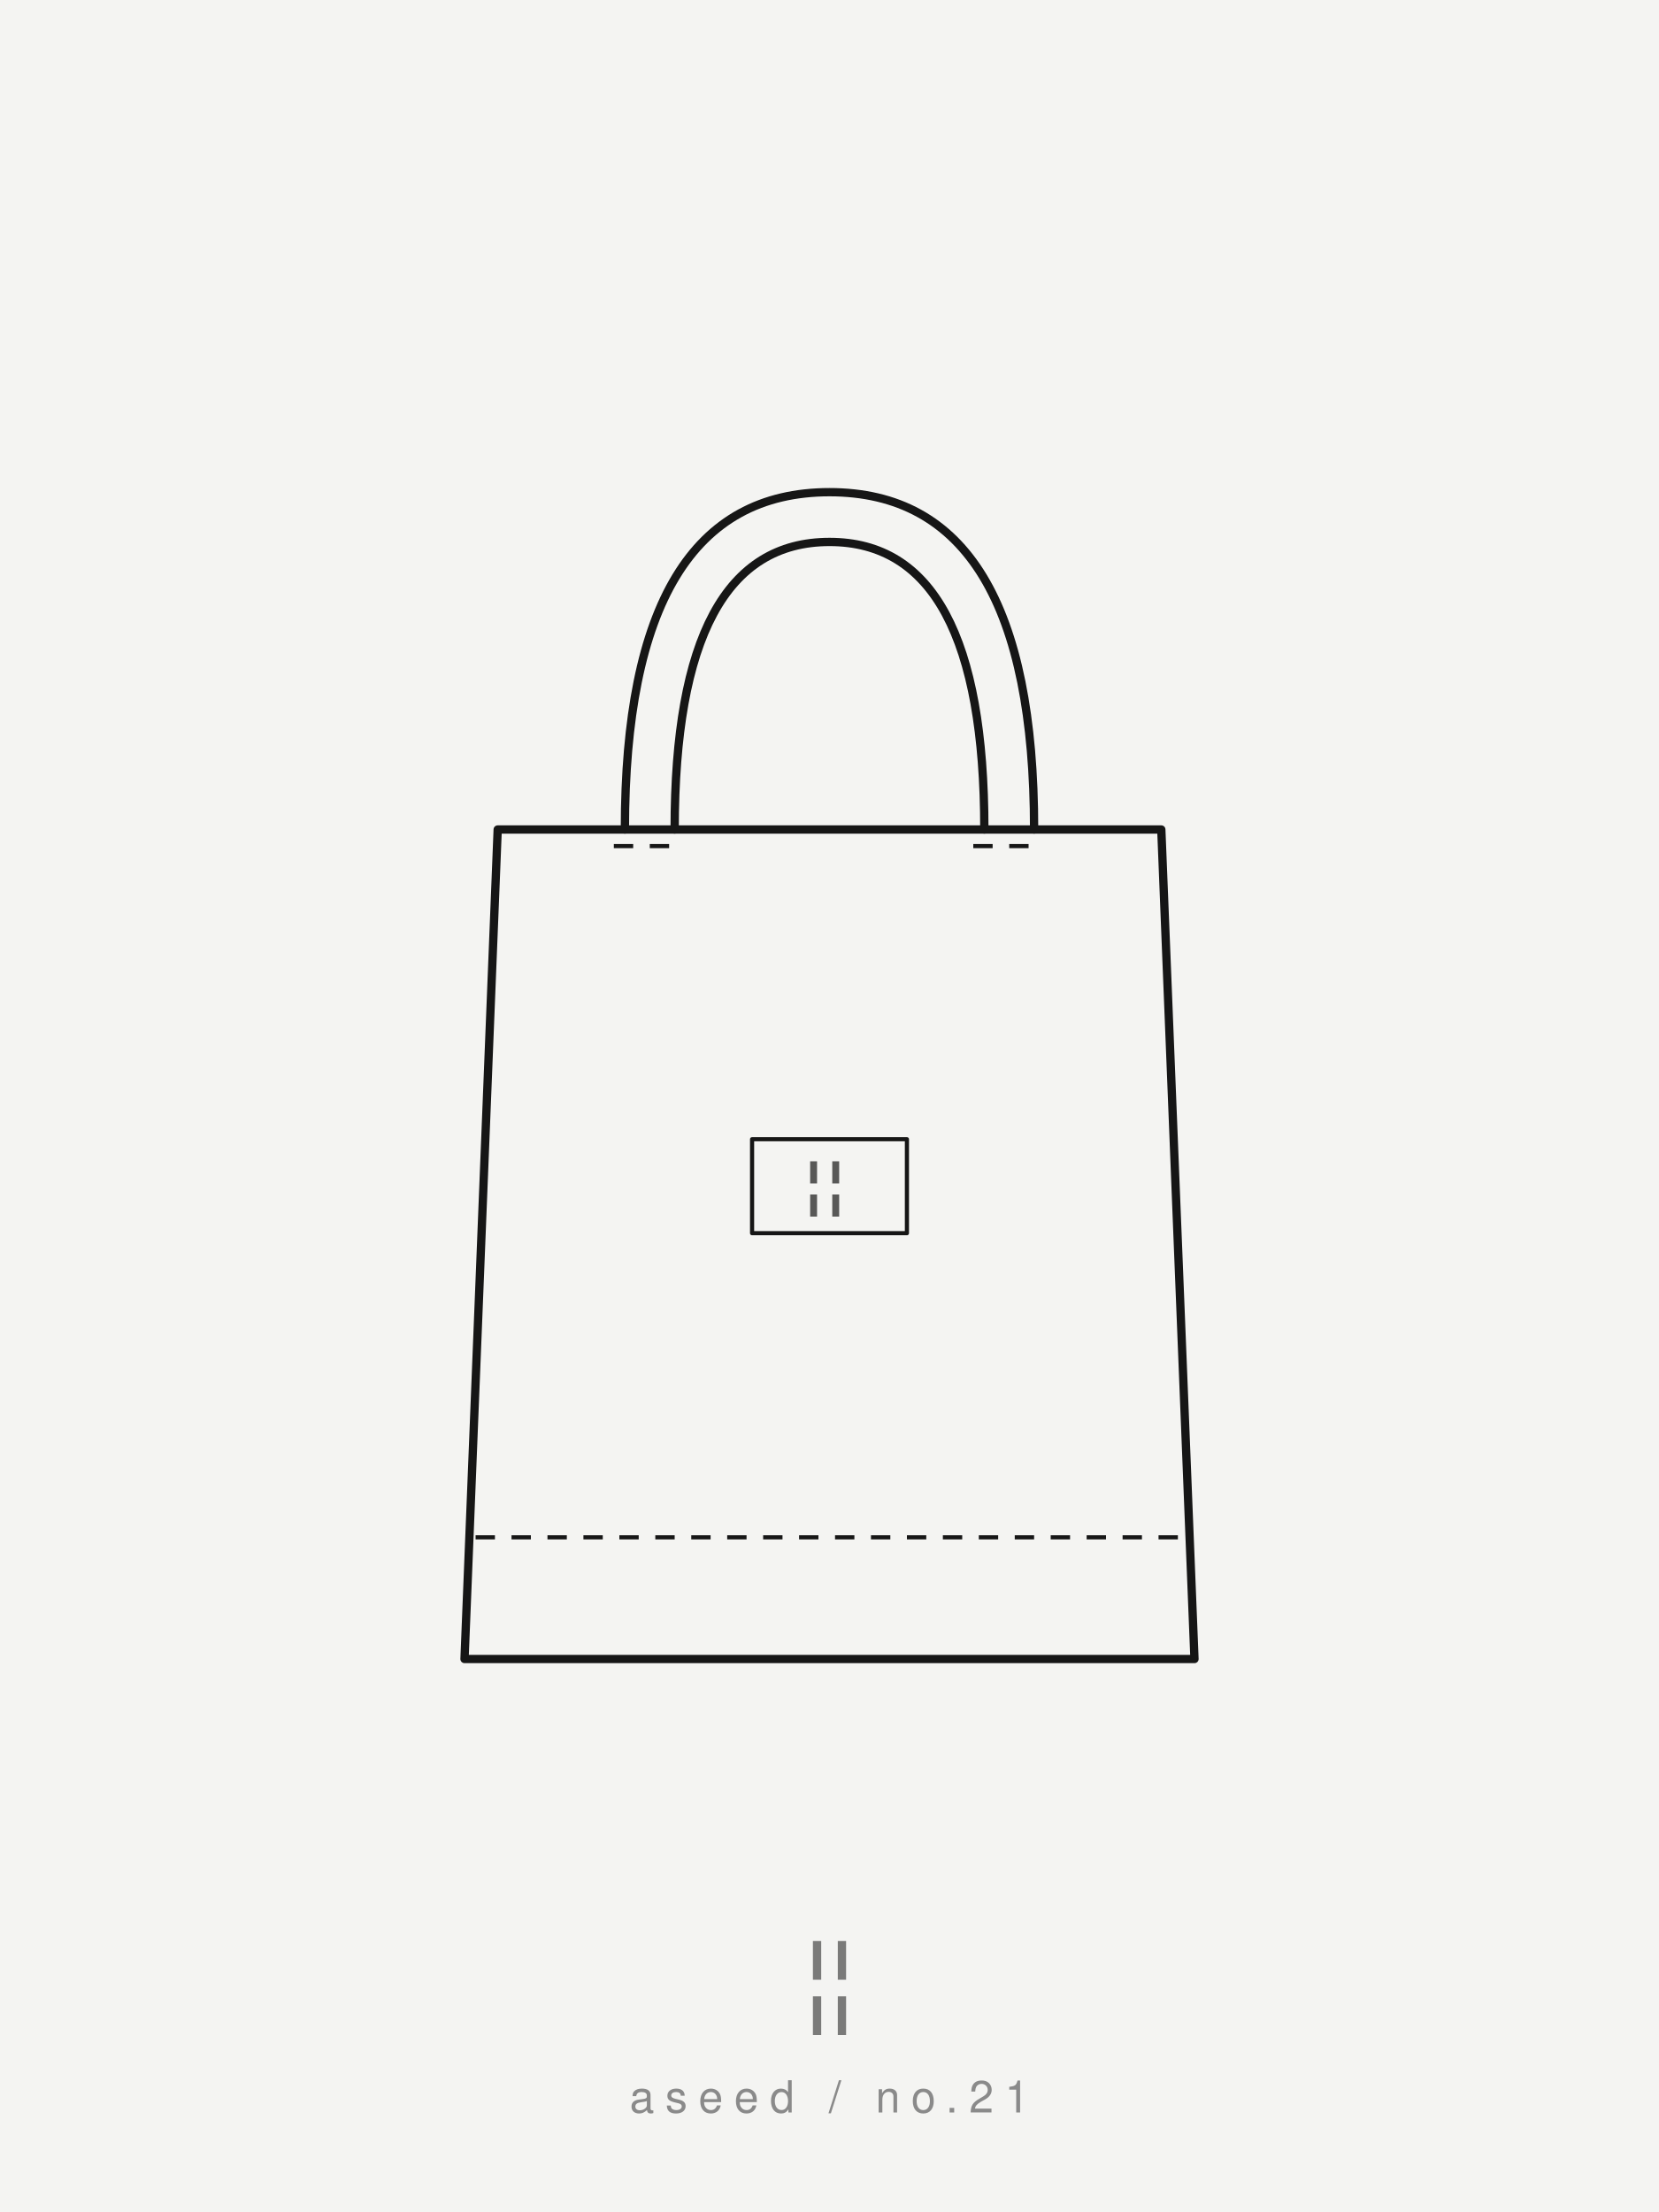
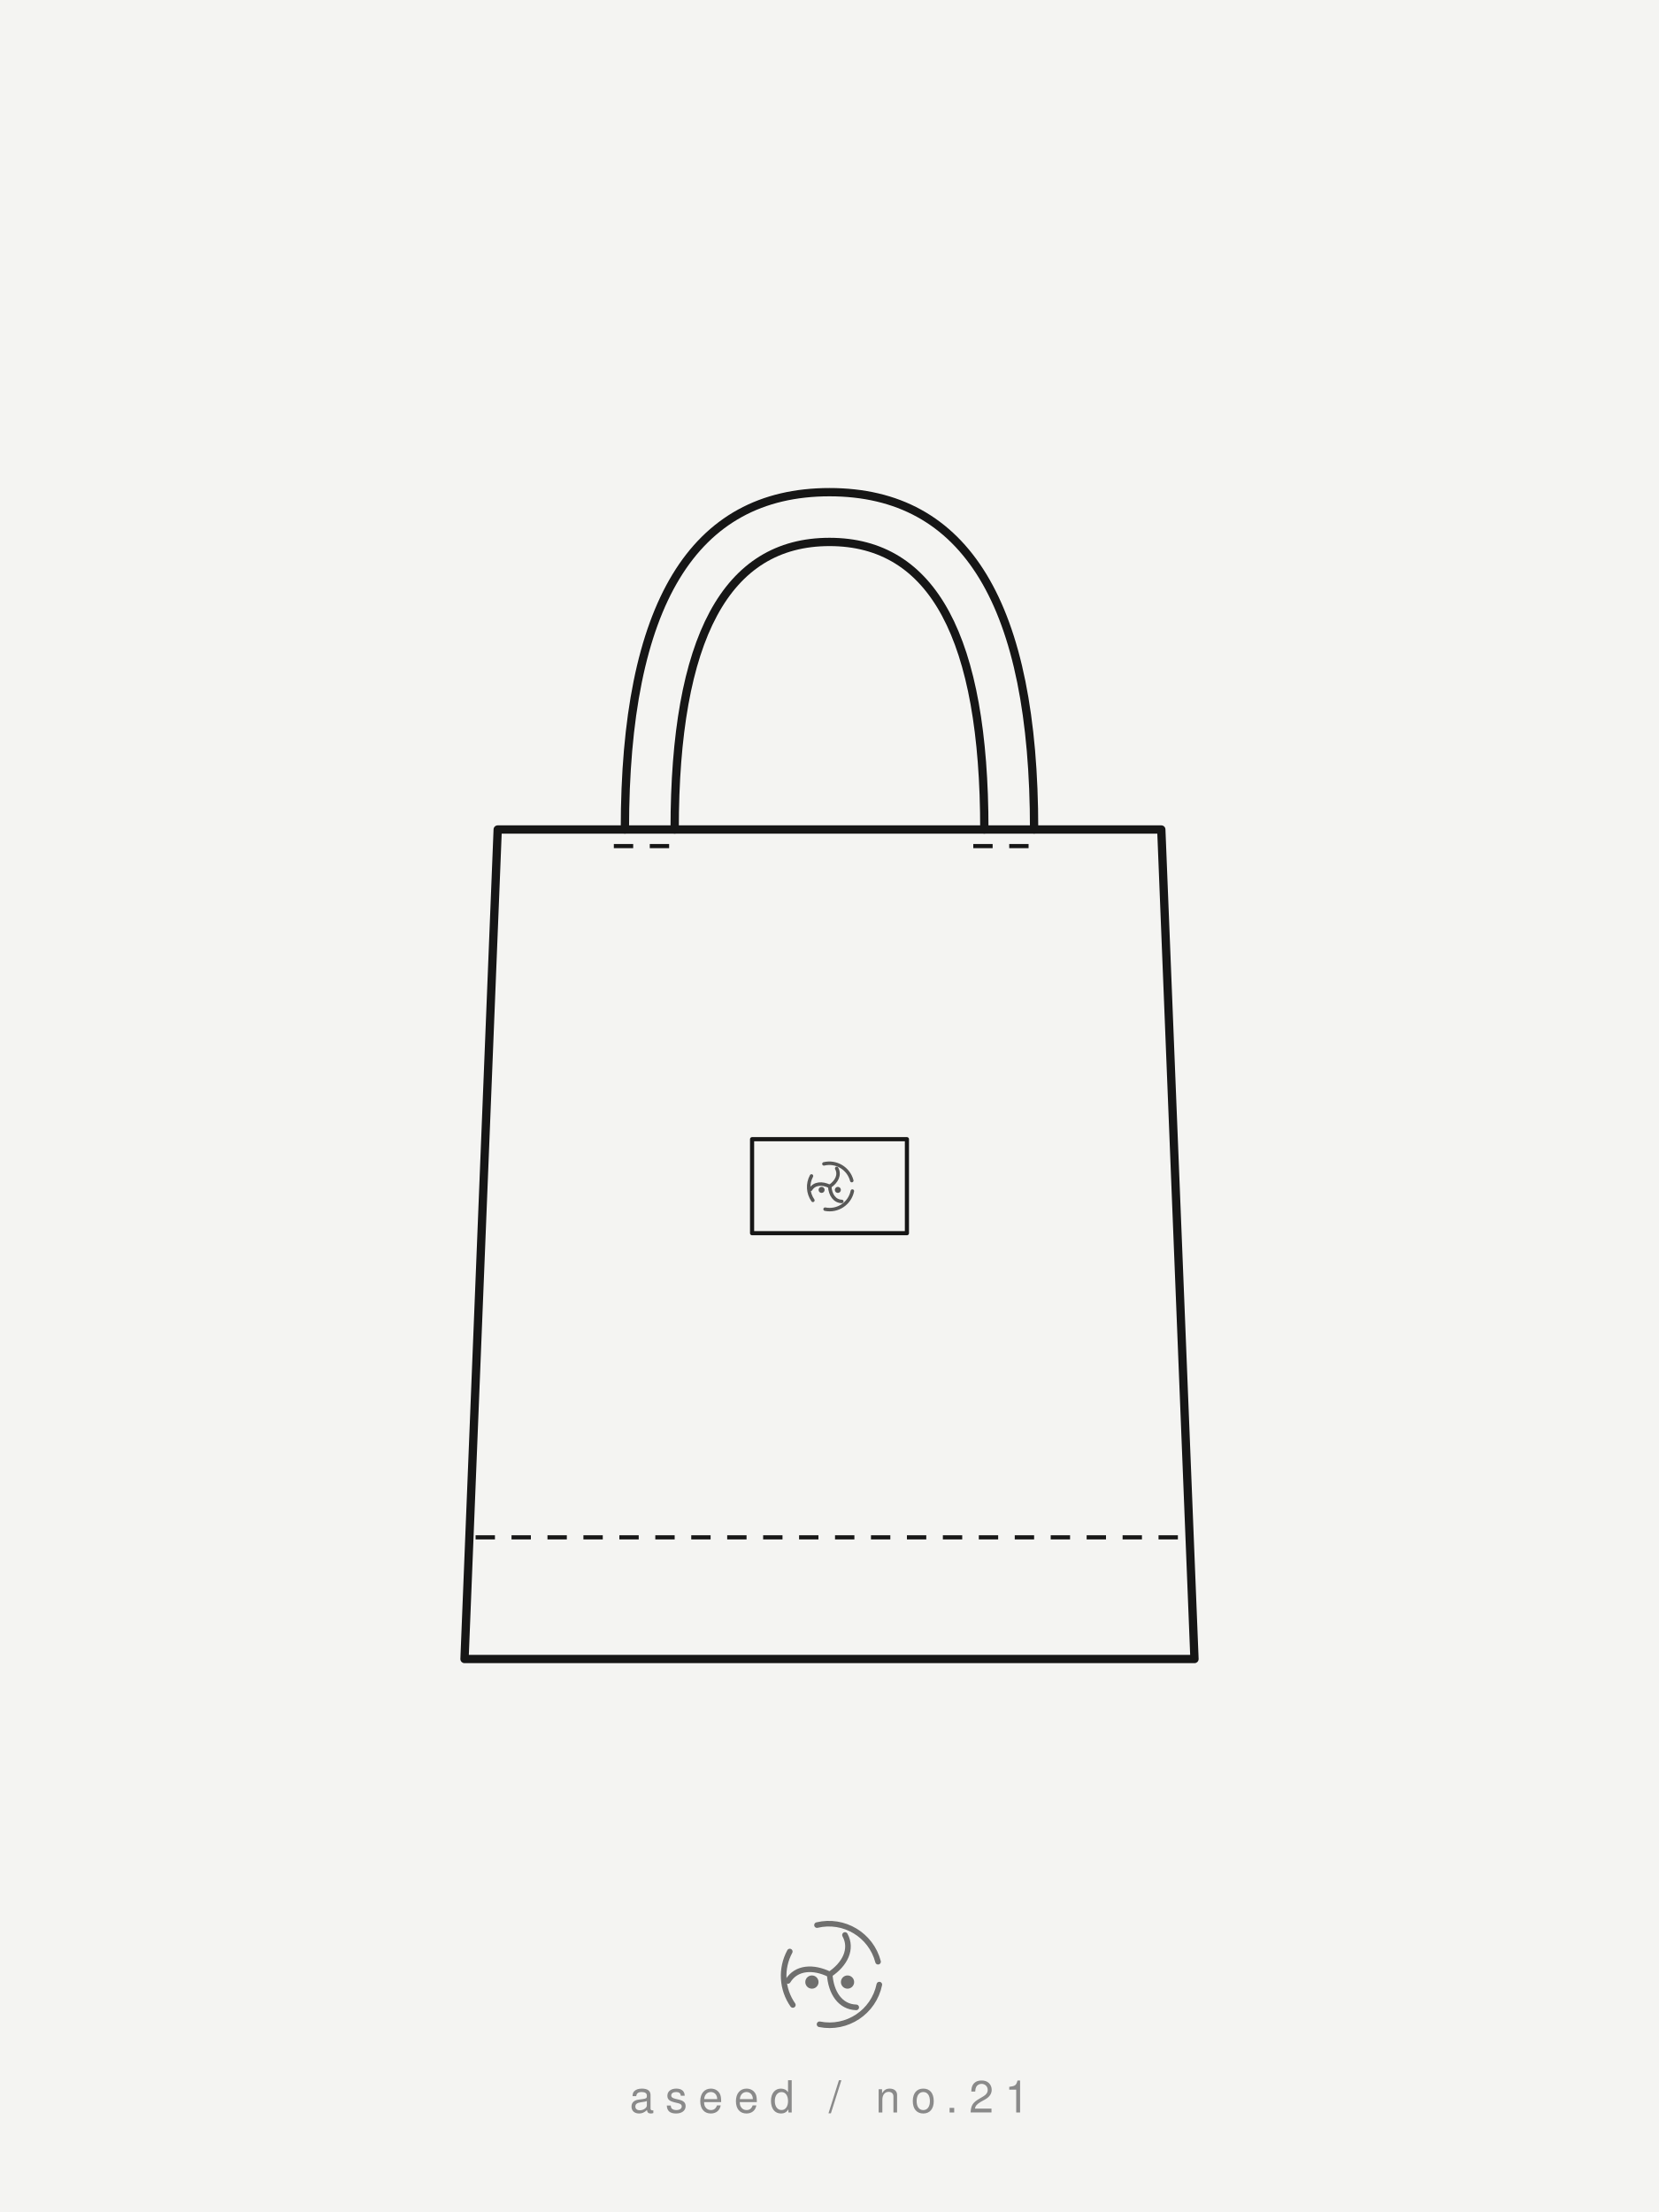
<svg xmlns="http://www.w3.org/2000/svg" viewBox="0 0 600 800">
  <rect width="600" height="800" fill="#f4f4f2" />
  <g fill="none" stroke="#161616" stroke-width="3" stroke-linecap="round" stroke-linejoin="round">
    <path d="M180,300 L420,300 L432,600 L168,600 Z" />
    <path d="M226,300 Q226,178 300,178 Q374,178 374,300" />
    <path d="M244,300 Q244,196 300,196 Q356,196 356,300" />
    <rect x="272" y="412" width="56" height="34" stroke-width="1.5" />
  </g>
  <g fill="none" stroke="#161616" stroke-width="1.5" stroke-dasharray="7 6">
    <path d="M172,556 L428,556" />
    <path d="M222,306 L248,306 M352,306 L378,306" />
  </g>
-   <g fill="#161616" opacity=".7">
-     <rect x="293" y="420" width="2.5" height="8" />
-     <rect x="301" y="420" width="2.5" height="8" />
-     <rect x="293" y="432" width="2.5" height="8" />
-     <rect x="301" y="432" width="2.5" height="8" />
+   <g fill="none" stroke="#161616" stroke-width="3" stroke-linecap="round" opacity=".7" transform="translate(290,419) scale(0.42)">
+     <path d="M43.5,28 A20,20 0 0 1 20,43.6" />
+     <path d="M9.5,36 A20,20 0 0 1 8.3,15" />
+     <path d="M19,4.6 A20,20 0 0 1 43,19" />
+     <path d="M24,24 C30,20 33,14 30,8.5" />
+     <path d="M24,24 C30,20 33,14 30,8.5" transform="rotate(120 24 24)" />
+     <path d="M24,24 C30,20 33,14 30,8.5" transform="rotate(240 24 24)" />
+     <g fill="#161616" stroke="none">
+       <circle cx="31" cy="27" r="2.6" />
+       <circle cx="17" cy="27" r="2.6" />
+     </g>
  </g>
-   <g fill="#161616" opacity=".55">
-     <rect x="294" y="702" width="3" height="14" />
-     <rect x="303" y="702" width="3" height="14" />
-     <rect x="294" y="722" width="3" height="14" />
-     <rect x="303" y="722" width="3" height="14" />
+   <g fill="none" stroke="#161616" stroke-width="2.2" stroke-linecap="round" opacity=".6" transform="translate(278,692) scale(0.92)">
+     <path d="M43.5,28 A20,20 0 0 1 20,43.6" />
+     <path d="M9.5,36 A20,20 0 0 1 8.3,15" />
+     <path d="M19,4.6 A20,20 0 0 1 43,19" />
+     <path d="M24,24 C30,20 33,14 30,8.5" />
+     <path d="M24,24 C30,20 33,14 30,8.5" transform="rotate(120 24 24)" />
+     <path d="M24,24 C30,20 33,14 30,8.5" transform="rotate(240 24 24)" />
+     <g fill="#161616" stroke="none">
+       <circle cx="31" cy="27" r="2.6" />
+       <circle cx="17" cy="27" r="2.6" />
+     </g>
  </g>
  <text x="300" y="764" font-family="Helvetica, Arial, sans-serif" font-size="16" letter-spacing="4" fill="#8a8a8a" text-anchor="middle">aseed / no.21</text>
</svg>
